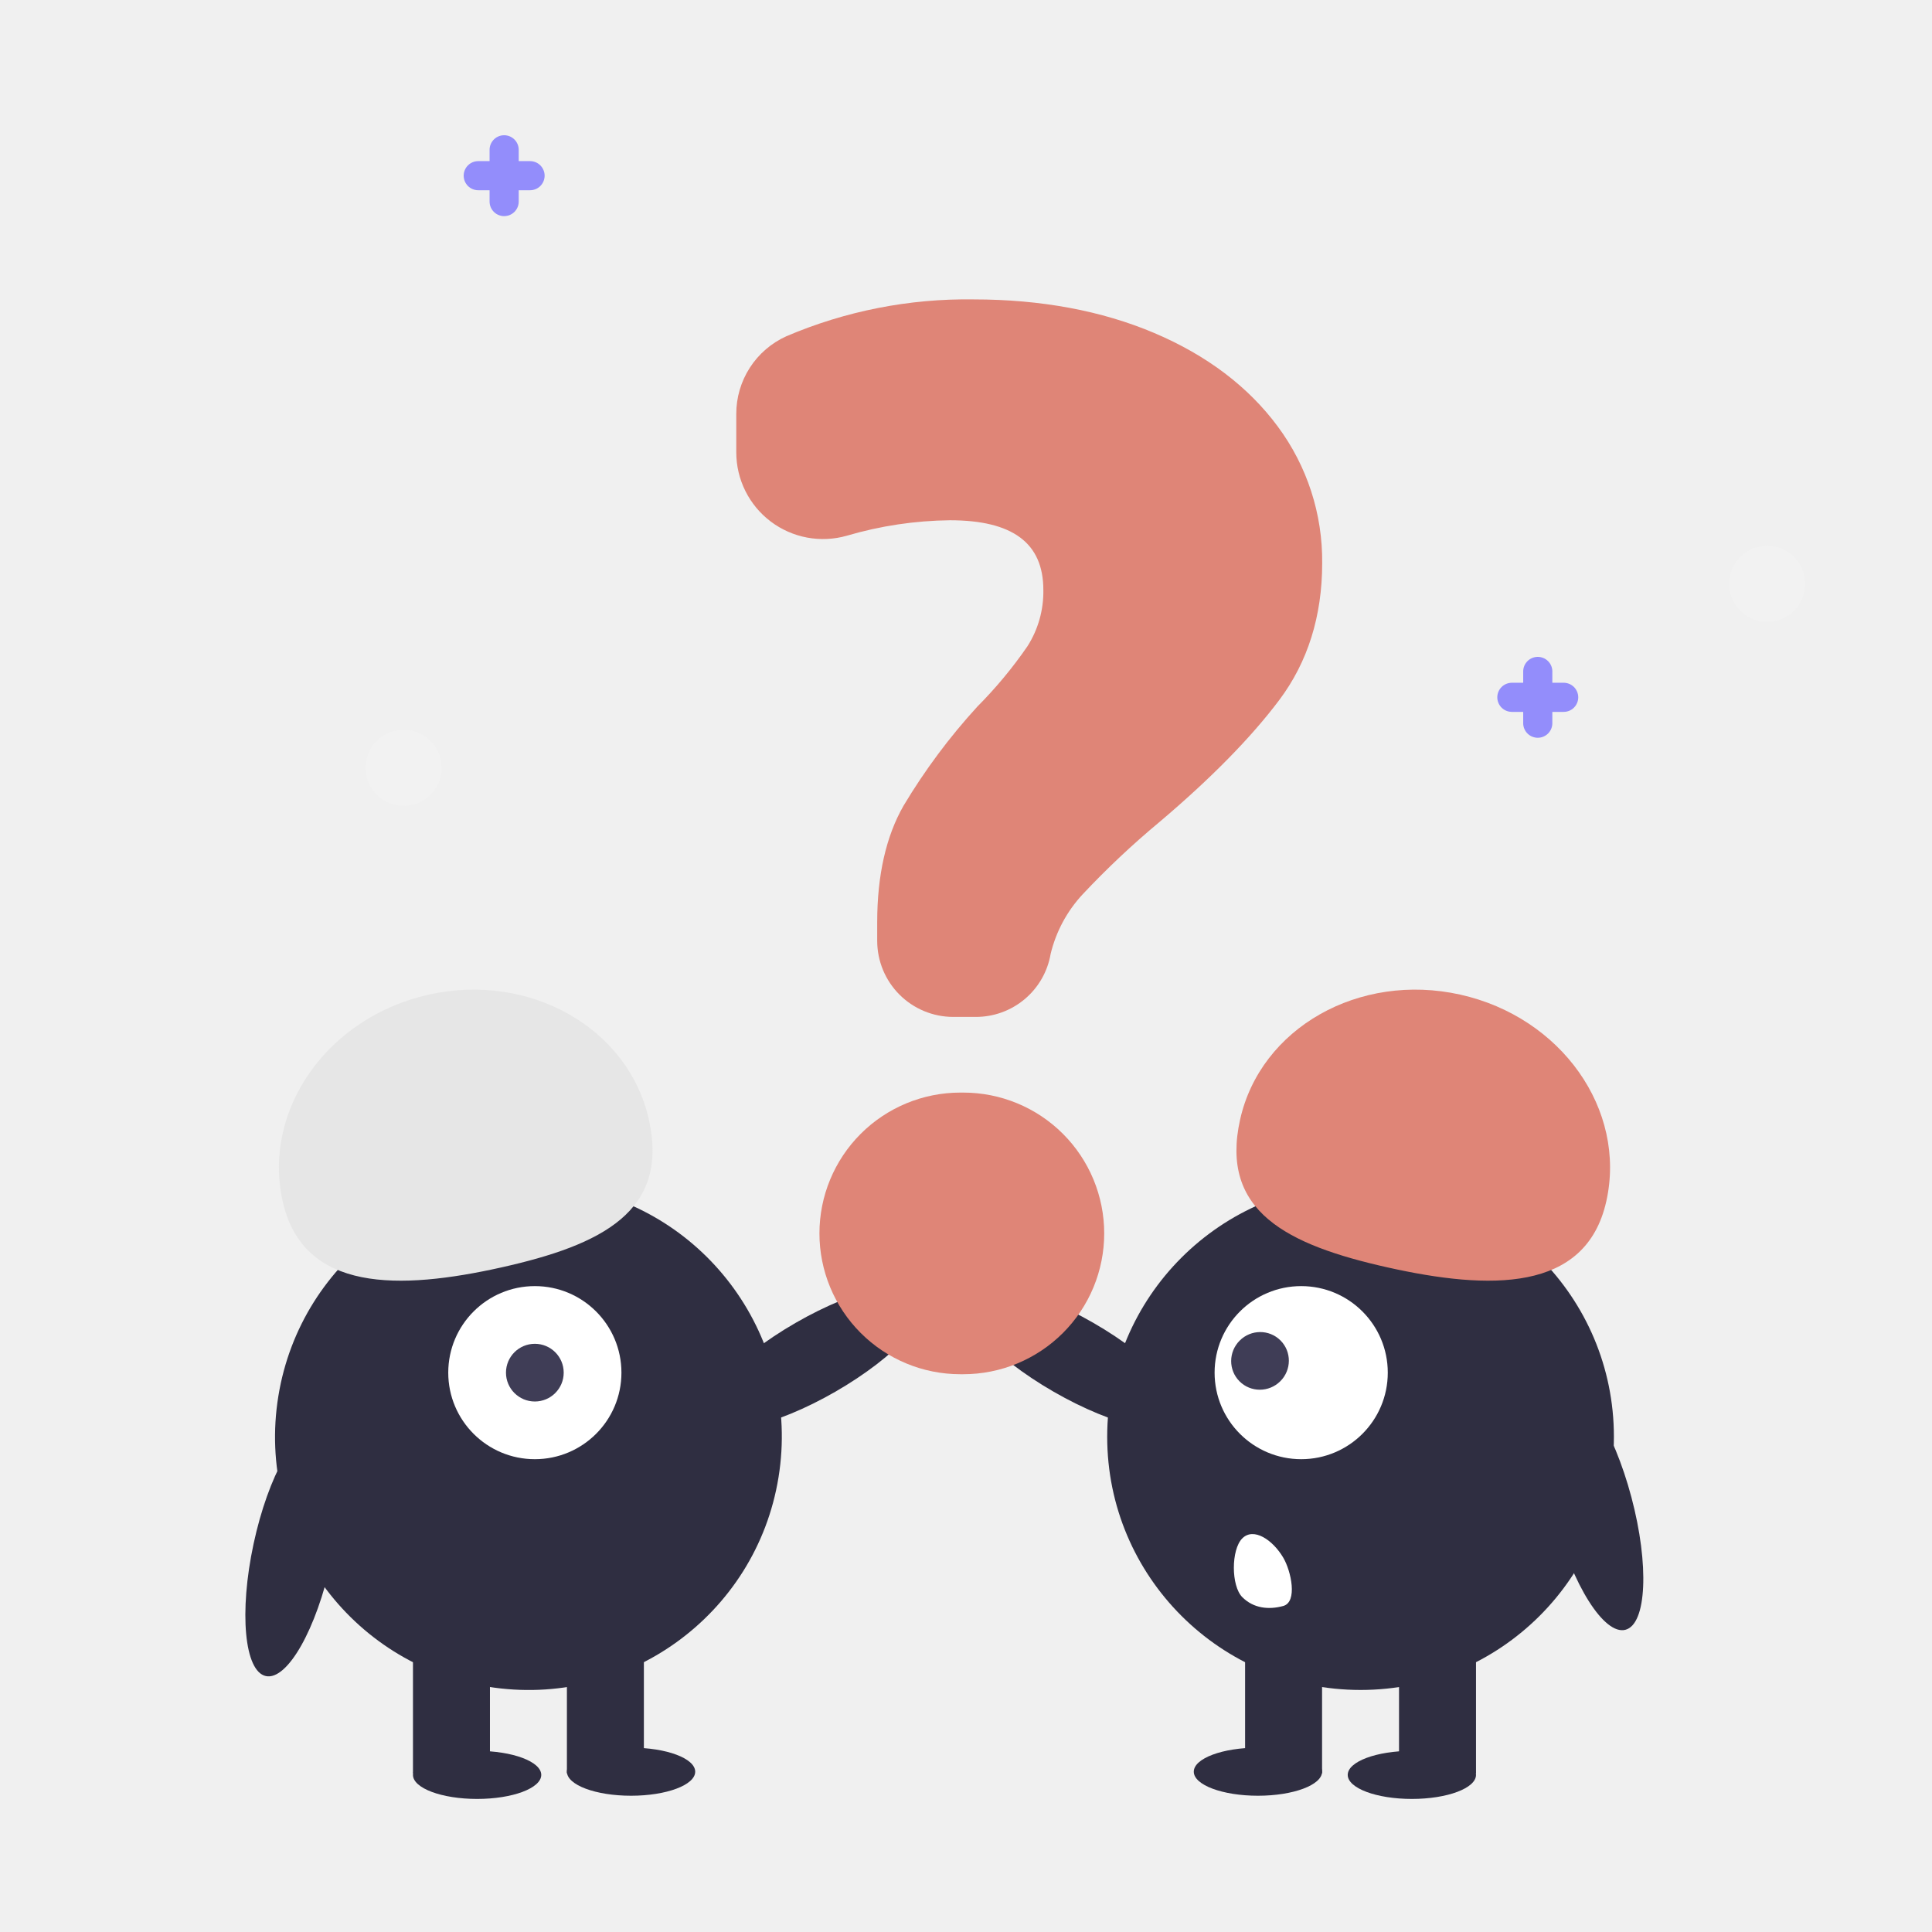
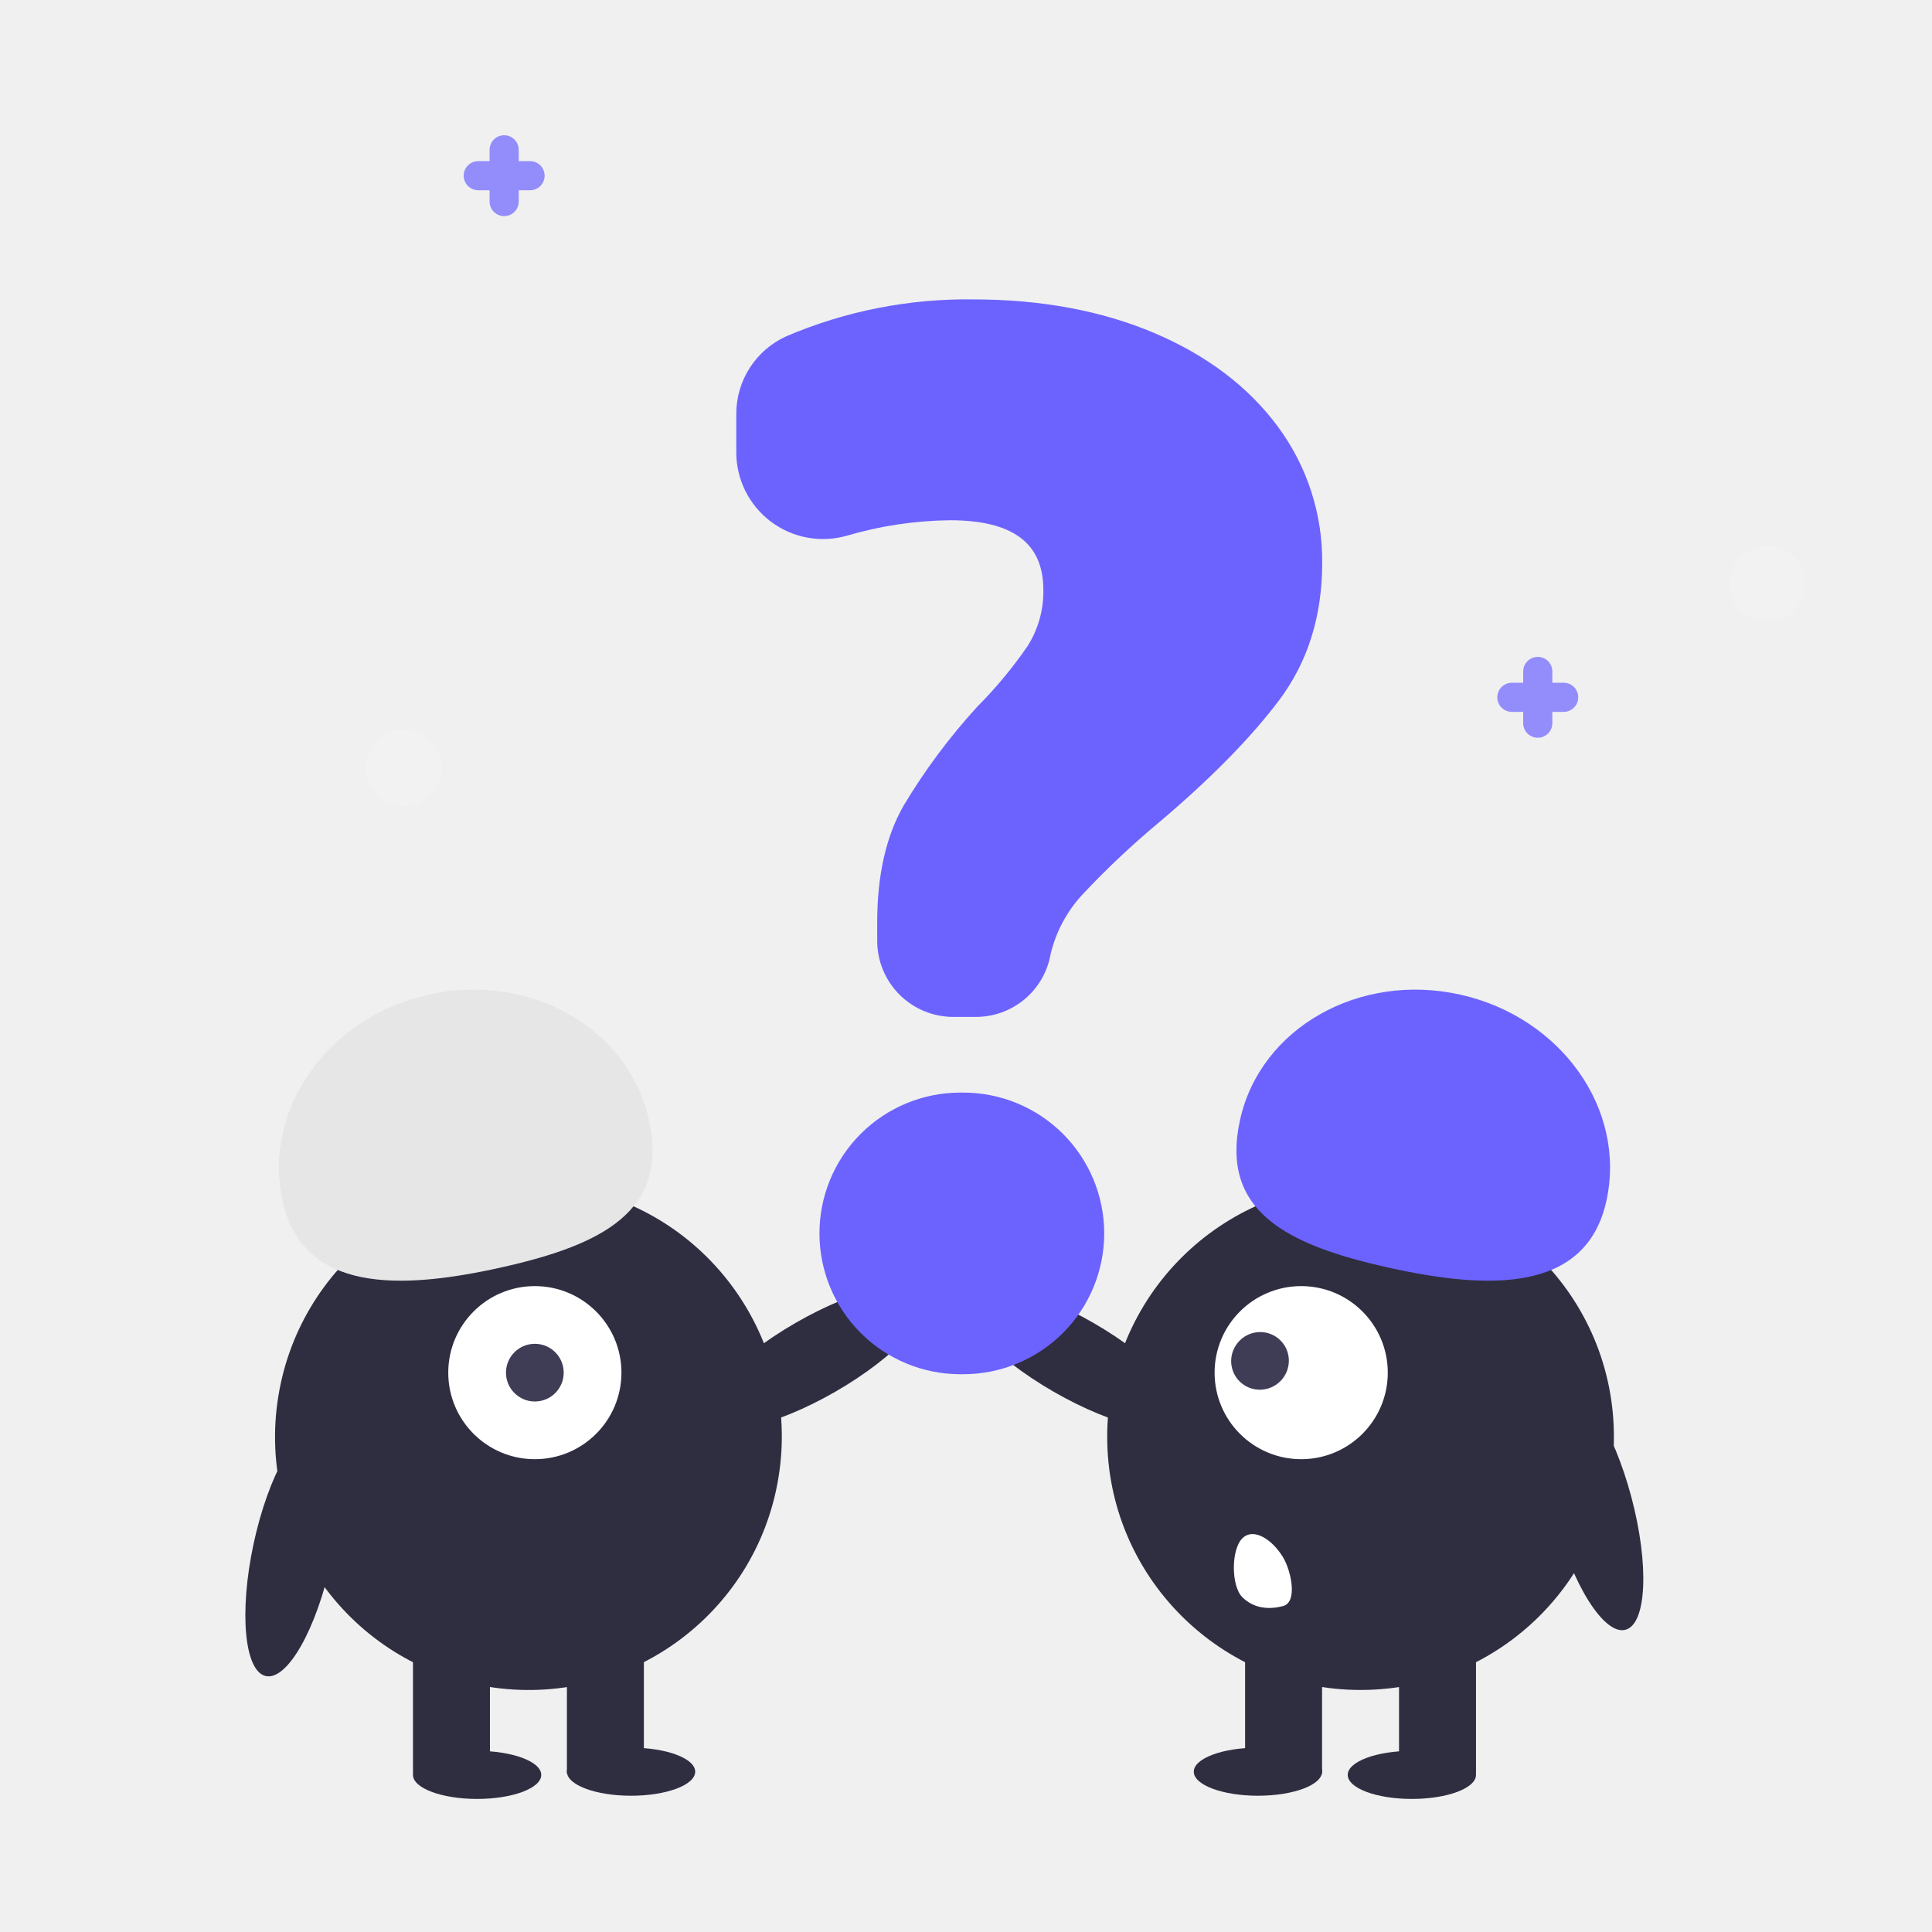
<svg xmlns="http://www.w3.org/2000/svg" width="400" height="400" viewBox="0 0 400 400" fill="none">
  <rect width="400" height="400" />
  <path d="M98.782 372.451C106.116 372.451 112.061 370.223 112.061 367.474C112.061 364.725 106.116 362.497 98.782 362.497C91.448 362.497 85.502 364.725 85.502 367.474C85.502 370.223 91.448 372.451 98.782 372.451Z" fill="#2F2E41" />
  <path d="M130.653 371.788C137.987 371.788 143.933 369.559 143.933 366.811C143.933 364.062 137.987 361.833 130.653 361.833C123.319 361.833 117.373 364.062 117.373 366.811C117.373 369.559 123.319 371.788 130.653 371.788Z" fill="#2F2E41" />
  <path d="M172.963 288.134C185.512 280.903 193.844 271.851 191.573 267.913C189.302 263.976 177.288 266.645 164.739 273.876C152.19 281.106 143.858 290.159 146.129 294.096C148.4 298.033 160.414 295.364 172.963 288.134Z" fill="#2F2E41" />
  <path d="M161.183 305.862C165.824 277.283 146.404 250.355 117.808 245.717C89.212 241.079 62.268 260.488 57.628 289.067C52.987 317.646 72.407 344.574 101.003 349.212C129.599 353.85 156.543 334.441 161.183 305.862Z" fill="#2F2E41" />
  <path d="M101.438 338.607H85.502V367.142H101.438V338.607Z" fill="#2F2E41" />
  <path d="M133.309 338.607H117.373V367.142H133.309V338.607Z" fill="#2F2E41" />
  <path d="M110.733 302.11C120.635 302.11 128.661 294.088 128.661 284.193C128.661 274.297 120.635 266.275 110.733 266.275C100.832 266.275 92.806 274.297 92.806 284.193C92.806 294.088 100.832 302.11 110.733 302.11Z" fill="white" />
  <path d="M110.733 290.165C114.034 290.165 116.709 287.491 116.709 284.192C116.709 280.894 114.034 278.22 110.733 278.22C107.433 278.22 104.758 280.894 104.758 284.192C104.758 287.491 107.433 290.165 110.733 290.165Z" fill="#3F3D56" />
  <path d="M58.523 248.711C54.287 229.754 67.826 210.598 88.763 205.926C109.7 201.254 130.106 212.834 134.342 231.792C138.577 250.749 124.702 257.741 103.765 262.413C82.828 267.085 62.758 267.669 58.523 248.711Z" fill="#E6E6E6" />
  <path d="M66.044 295.729C61.6 294.774 55.536 305.48 52.499 319.642C49.462 333.803 50.602 346.057 55.046 347.013C59.489 347.968 65.554 337.262 68.591 323.1C71.628 308.939 70.487 296.684 66.044 295.729Z" fill="#2F2E41" />
  <path d="M292.311 372.451C299.646 372.451 305.591 370.223 305.591 367.474C305.591 364.725 299.646 362.497 292.311 362.497C284.977 362.497 279.032 364.725 279.032 367.474C279.032 370.223 284.977 372.451 292.311 372.451Z" fill="#2F2E41" />
  <path d="M260.44 371.788C267.774 371.788 273.72 369.559 273.72 366.811C273.72 364.062 267.774 361.833 260.44 361.833C253.106 361.833 247.16 364.062 247.16 366.811C247.16 369.559 253.106 371.788 260.44 371.788Z" fill="#2F2E41" />
  <path d="M244.964 294.096C247.235 290.158 238.903 281.106 226.354 273.875C213.805 266.645 201.791 263.976 199.52 267.913C197.249 271.851 205.581 280.903 218.13 288.133C230.679 295.364 242.693 298.033 244.964 294.096Z" fill="#2F2E41" />
  <path d="M281.688 349.889C310.658 349.889 334.142 326.418 334.142 297.464C334.142 268.511 310.658 245.04 281.688 245.04C252.718 245.04 229.233 268.511 229.233 297.464C229.233 326.418 252.718 349.889 281.688 349.889Z" fill="#2F2E41" />
  <path d="M305.591 338.607H289.655V367.142H305.591V338.607Z" fill="#2F2E41" />
  <path d="M273.72 338.607H257.784V367.142H273.72V338.607Z" fill="#2F2E41" />
  <path d="M269.398 302.11C279.299 302.11 287.325 294.088 287.325 284.193C287.325 274.297 279.299 266.275 269.398 266.275C259.497 266.275 251.47 274.297 251.47 284.193C251.47 294.088 259.497 302.11 269.398 302.11Z" fill="white" />
  <path d="M265.078 285.965C267.42 283.627 267.435 279.848 265.112 277.525C262.789 275.201 259.007 275.213 256.666 277.551C254.324 279.889 254.309 283.668 256.632 285.991C258.955 288.315 262.737 288.303 265.078 285.965Z" fill="#3F3D56" />
  <path d="M265.685 332.5C268.685 331.674 267.332 325.293 265.685 322.5C263.5 318.793 259.548 316.162 257.206 318.5C254.865 320.838 254.883 328.35 257.206 330.674C259.529 332.998 262.685 333.326 265.685 332.5Z" fill="white" />
-   <path d="M287.328 262.413C266.391 257.741 252.516 250.749 256.751 231.791C260.987 212.834 281.393 201.254 302.33 205.926C323.267 210.598 336.806 229.754 332.57 248.711C328.335 267.669 308.265 267.085 287.328 262.413Z" fill="#DF8577" />
+   <path d="M287.328 262.413C266.391 257.741 252.516 250.749 256.751 231.791C260.987 212.834 281.393 201.254 302.33 205.926C323.267 210.598 336.806 229.754 332.57 248.711C328.335 267.669 308.265 267.085 287.328 262.413Z" fill="#6C63FF" />
  <path d="M336.54 337.425C340.935 336.259 341.483 323.971 337.765 309.979C334.047 295.988 327.47 285.591 323.075 286.758C318.68 287.925 318.131 300.213 321.85 314.204C325.568 328.196 332.145 338.592 336.54 337.425Z" fill="#2F2E41" />
-   <path d="M202.014 210.543H197.356C193.183 210.538 189.182 208.88 186.231 205.93C183.281 202.981 181.621 198.983 181.616 194.813V190.904C181.616 181.223 183.452 173.117 187.072 166.811C191.459 159.477 196.576 152.604 202.347 146.299C206.179 142.448 209.655 138.261 212.734 133.787C214.943 130.311 216.084 126.264 216.014 122.147C216.014 112.435 209.684 107.714 196.66 107.714C189.436 107.796 182.257 108.873 175.327 110.914C172.655 111.677 169.841 111.809 167.109 111.3C164.377 110.791 161.8 109.656 159.581 107.983C157.362 106.31 155.563 104.145 154.323 101.659C153.084 99.173 152.439 96.433 152.438 93.656V85.743C152.423 82.337 153.397 79 155.241 76.136C157.086 73.272 159.722 71.004 162.83 69.607C175.07 64.387 188.269 61.792 201.574 61.989C215.513 61.989 228.096 64.329 238.974 68.944C249.873 73.568 258.483 80.09 264.566 88.327C270.63 96.506 273.853 106.442 273.744 116.621C273.744 127.552 270.758 137.073 264.869 144.918C259.045 152.684 250.695 161.186 240.052 170.189C234.444 174.85 229.131 179.853 224.141 185.17C220.918 188.639 218.641 192.877 217.526 197.478C216.905 201.138 215.006 204.459 212.166 206.851C209.325 209.243 205.729 210.551 202.014 210.543Z" fill="#DF8577" />
-   <path d="M199.424 284.518H198.81C191.076 284.513 183.661 281.439 178.195 275.972C172.728 270.505 169.657 263.092 169.657 255.363C169.657 247.634 172.728 240.221 178.195 234.754C183.661 229.287 191.076 226.213 198.81 226.208H199.424C203.257 226.206 207.052 226.958 210.594 228.422C214.135 229.886 217.353 232.033 220.064 234.741C222.775 237.448 224.925 240.663 226.393 244.202C227.86 247.74 228.615 251.533 228.615 255.363C228.615 259.193 227.86 262.986 226.393 266.525C224.925 270.063 222.775 273.278 220.064 275.985C217.353 278.693 214.135 280.84 210.594 282.304C207.052 283.768 203.257 284.52 199.424 284.518Z" fill="#DF8577" />
+   <path d="M202.014 210.543H197.356C193.183 210.538 189.182 208.88 186.231 205.93C183.281 202.981 181.621 198.983 181.616 194.813V190.904C181.616 181.223 183.452 173.117 187.072 166.811C191.459 159.477 196.576 152.604 202.347 146.299C206.179 142.448 209.655 138.261 212.734 133.787C214.943 130.311 216.084 126.264 216.014 122.147C216.014 112.435 209.684 107.714 196.66 107.714C189.436 107.796 182.257 108.873 175.327 110.914C172.655 111.677 169.841 111.809 167.109 111.3C164.377 110.791 161.8 109.656 159.581 107.983C157.362 106.31 155.563 104.145 154.323 101.659C153.084 99.173 152.439 96.433 152.438 93.656V85.743C152.423 82.337 153.397 79 155.241 76.136C157.086 73.272 159.722 71.004 162.83 69.607C175.07 64.387 188.269 61.792 201.574 61.989C215.513 61.989 228.096 64.329 238.974 68.944C249.873 73.568 258.483 80.09 264.566 88.327C270.63 96.506 273.853 106.442 273.744 116.621C273.744 127.552 270.758 137.073 264.869 144.918C259.045 152.684 250.695 161.186 240.052 170.189C234.444 174.85 229.131 179.853 224.141 185.17C220.918 188.639 218.641 192.877 217.526 197.478C216.905 201.138 215.006 204.459 212.166 206.851C209.325 209.243 205.729 210.551 202.014 210.543Z" fill="#6C63FF" />
+   <path d="M199.424 284.518H198.81C191.076 284.513 183.661 281.439 178.195 275.972C172.728 270.505 169.657 263.092 169.657 255.363C169.657 247.634 172.728 240.221 178.195 234.754C183.661 229.287 191.076 226.213 198.81 226.208H199.424C203.257 226.206 207.052 226.958 210.594 228.422C214.135 229.886 217.353 232.033 220.064 234.741C222.775 237.448 224.925 240.663 226.393 244.202C227.86 247.74 228.615 251.533 228.615 255.363C228.615 259.193 227.86 262.986 226.393 266.525C224.925 270.063 222.775 273.278 220.064 275.985C217.353 278.693 214.135 280.84 210.594 282.304C207.052 283.768 203.257 284.52 199.424 284.518Z" fill="#6C63FF" />
  <path d="M365.876 128.744C370.227 128.744 373.753 125.219 373.753 120.872C373.753 116.524 370.227 113 365.876 113C361.526 113 358 116.524 358 120.872C358 125.219 361.526 128.744 365.876 128.744Z" fill="#F2F2F2" />
  <path d="M83.565 166.841C87.915 166.841 91.441 163.316 91.441 158.969C91.441 154.621 87.915 151.097 83.565 151.097C79.215 151.097 75.688 154.621 75.688 158.969C75.688 163.316 79.215 166.841 83.565 166.841Z" fill="#F2F2F2" />
  <path d="M323.741 141.359H321.395V139.014C321.395 138.215 321.078 137.448 320.512 136.883C319.946 136.318 319.179 136 318.379 136C317.579 136 316.812 136.318 316.246 136.883C315.68 137.448 315.363 138.215 315.363 139.014V141.359H313.016C312.216 141.359 311.449 141.676 310.883 142.242C310.318 142.807 310 143.574 310 144.373C310 145.172 310.318 145.939 310.883 146.504C311.449 147.07 312.216 147.387 313.016 147.387H315.363V149.732C315.363 150.531 315.68 151.298 316.246 151.863C316.812 152.428 317.579 152.746 318.379 152.746C319.179 152.746 319.946 152.428 320.512 151.863C321.078 151.298 321.395 150.531 321.395 149.732V147.387H323.741C324.541 147.387 325.309 147.07 325.874 146.504C326.44 145.939 326.758 145.172 326.758 144.373C326.758 143.574 326.44 142.807 325.874 142.242C325.309 141.676 324.541 141.359 323.741 141.359Z" fill="#6C63FF" fill-opacity="0.7" />
  <path d="M109.741 33.359H107.395V31.014C107.395 30.215 107.078 29.448 106.512 28.883C105.946 28.318 105.179 28 104.379 28C103.579 28 102.812 28.318 102.246 28.883C101.68 29.448 101.363 30.215 101.363 31.014V33.359H99.016C98.216 33.359 97.449 33.676 96.883 34.242C96.318 34.807 96 35.574 96 36.373C96 37.172 96.318 37.939 96.883 38.505C97.449 39.07 98.216 39.387 99.016 39.387H101.363V41.732C101.363 42.531 101.68 43.298 102.246 43.863C102.812 44.428 103.579 44.746 104.379 44.746C105.179 44.746 105.946 44.428 106.512 43.863C107.078 43.298 107.395 42.531 107.395 41.732V39.387H109.741C110.541 39.387 111.309 39.07 111.874 38.505C112.44 37.939 112.758 37.172 112.758 36.373C112.758 35.574 112.44 34.807 111.874 34.242C111.309 33.676 110.541 33.359 109.741 33.359Z" fill="#6C63FF" fill-opacity="0.7" />
</svg>
